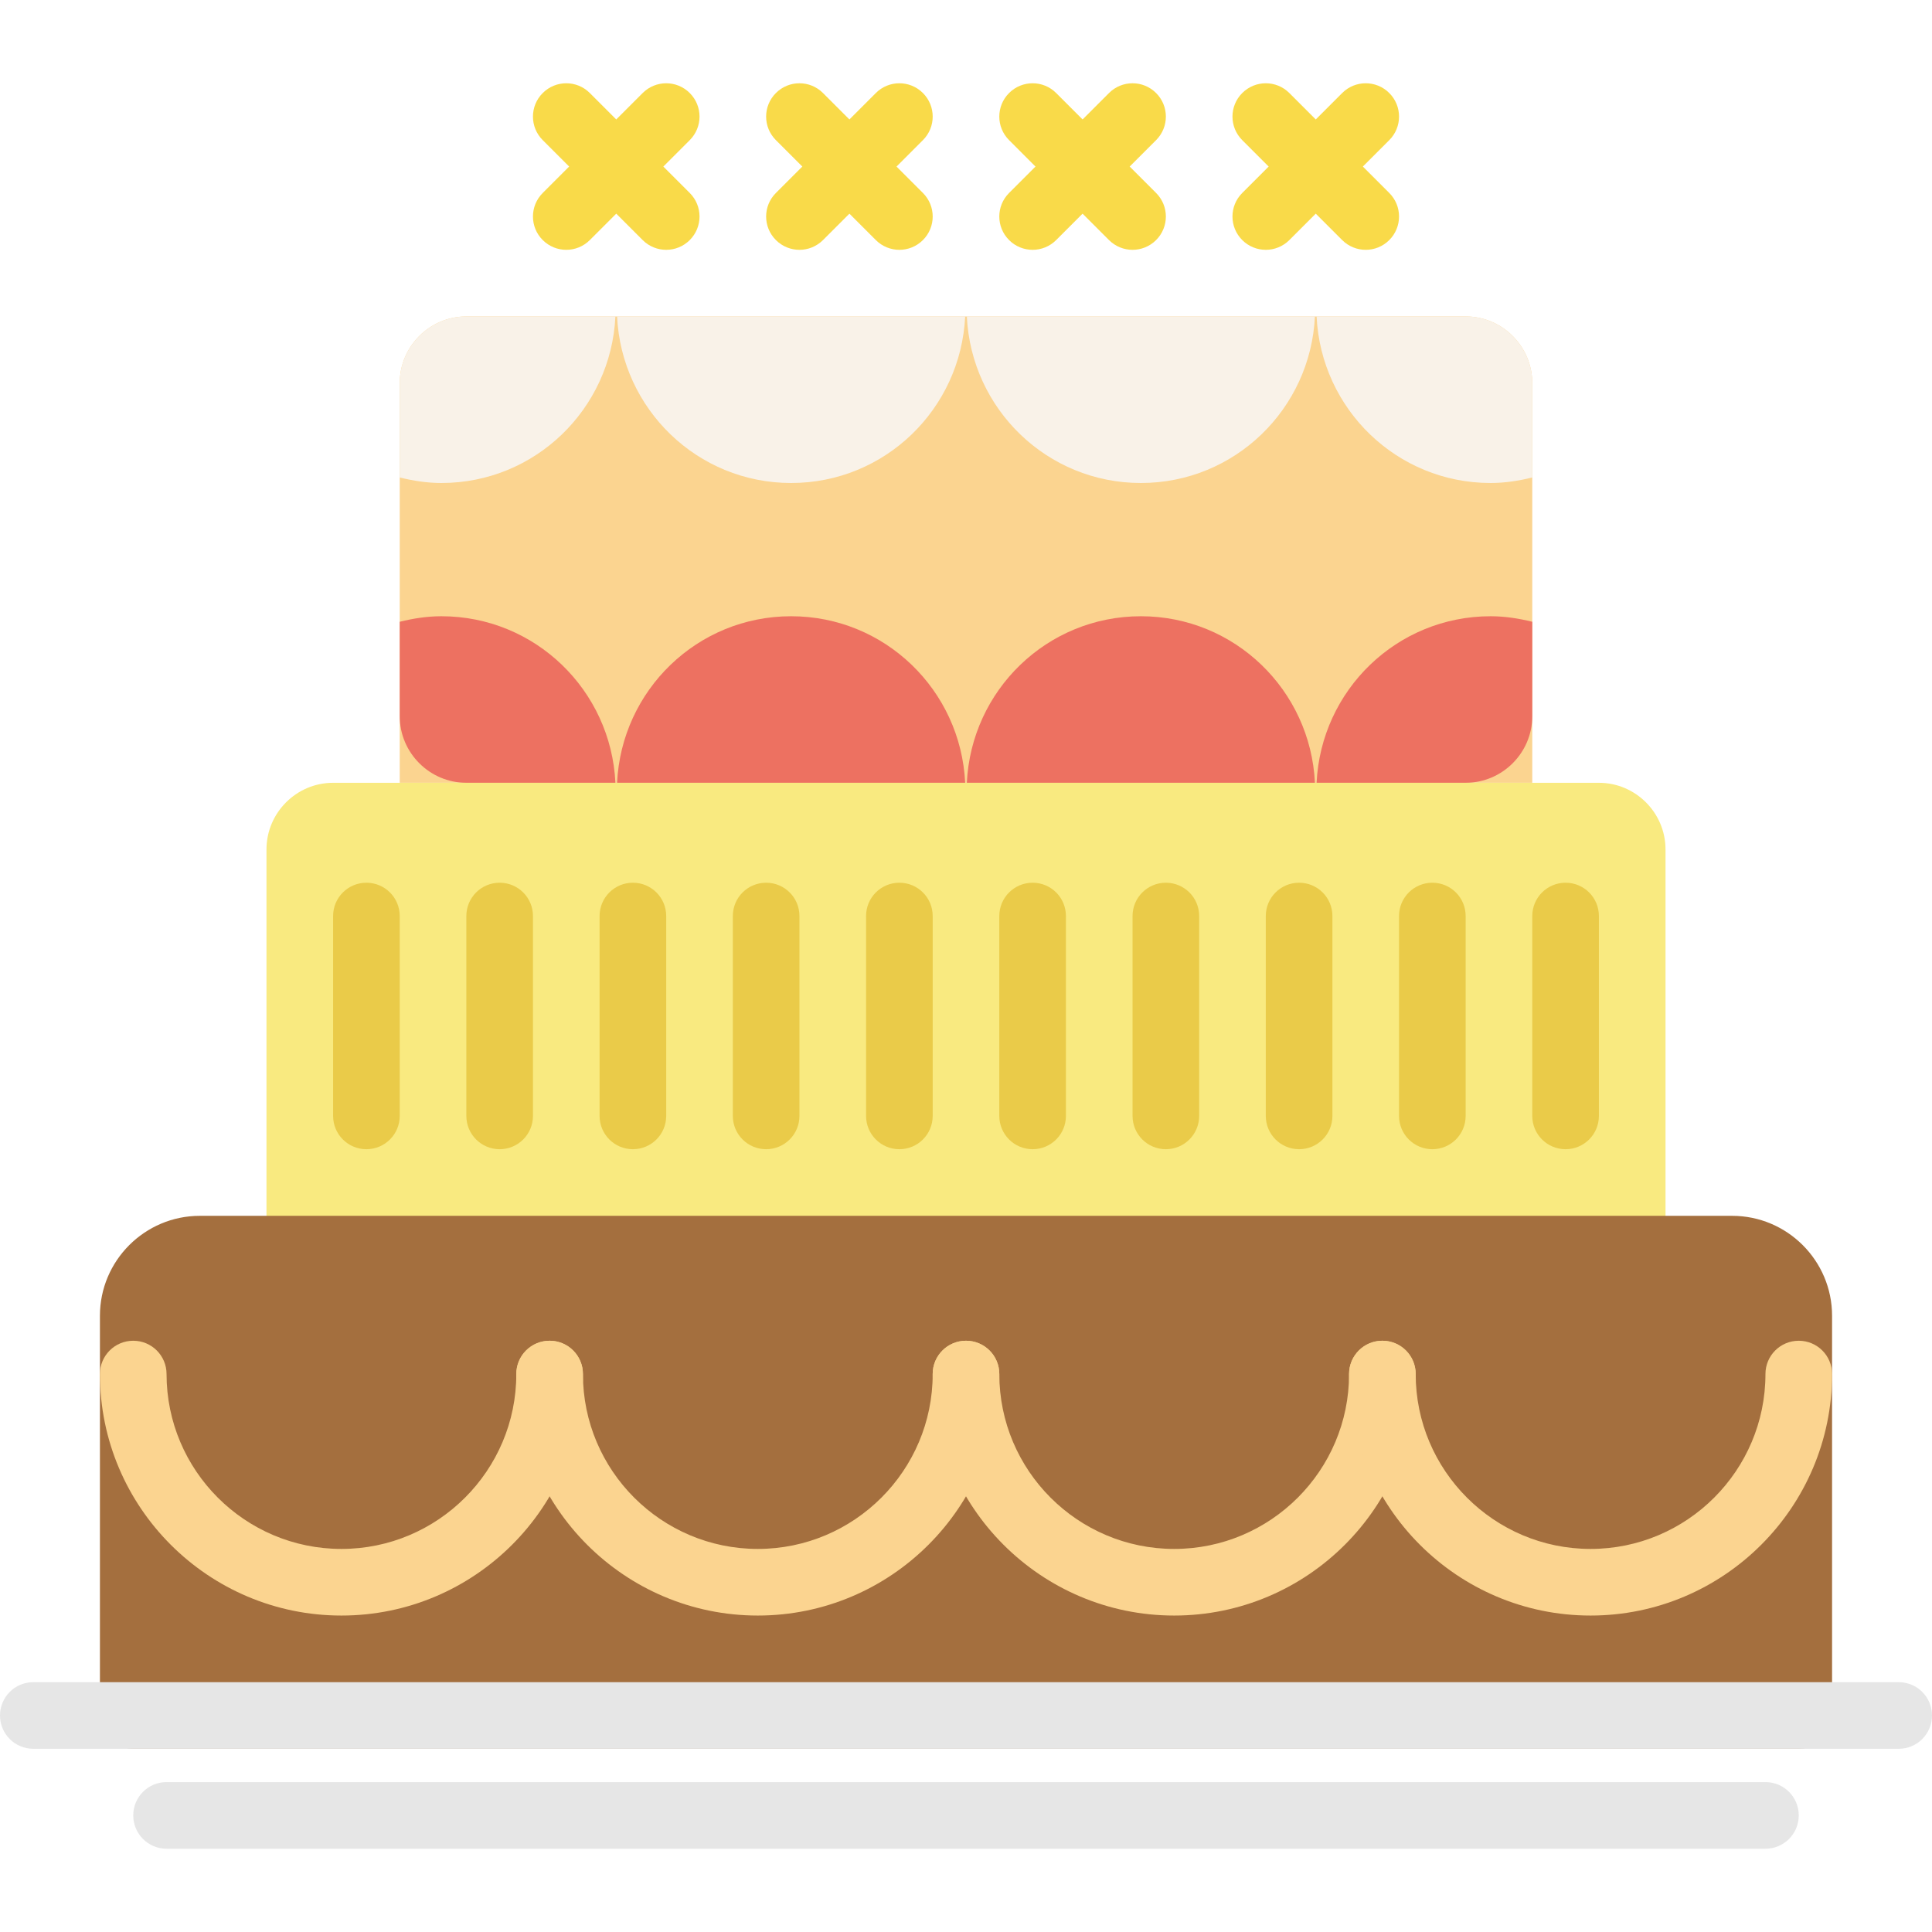
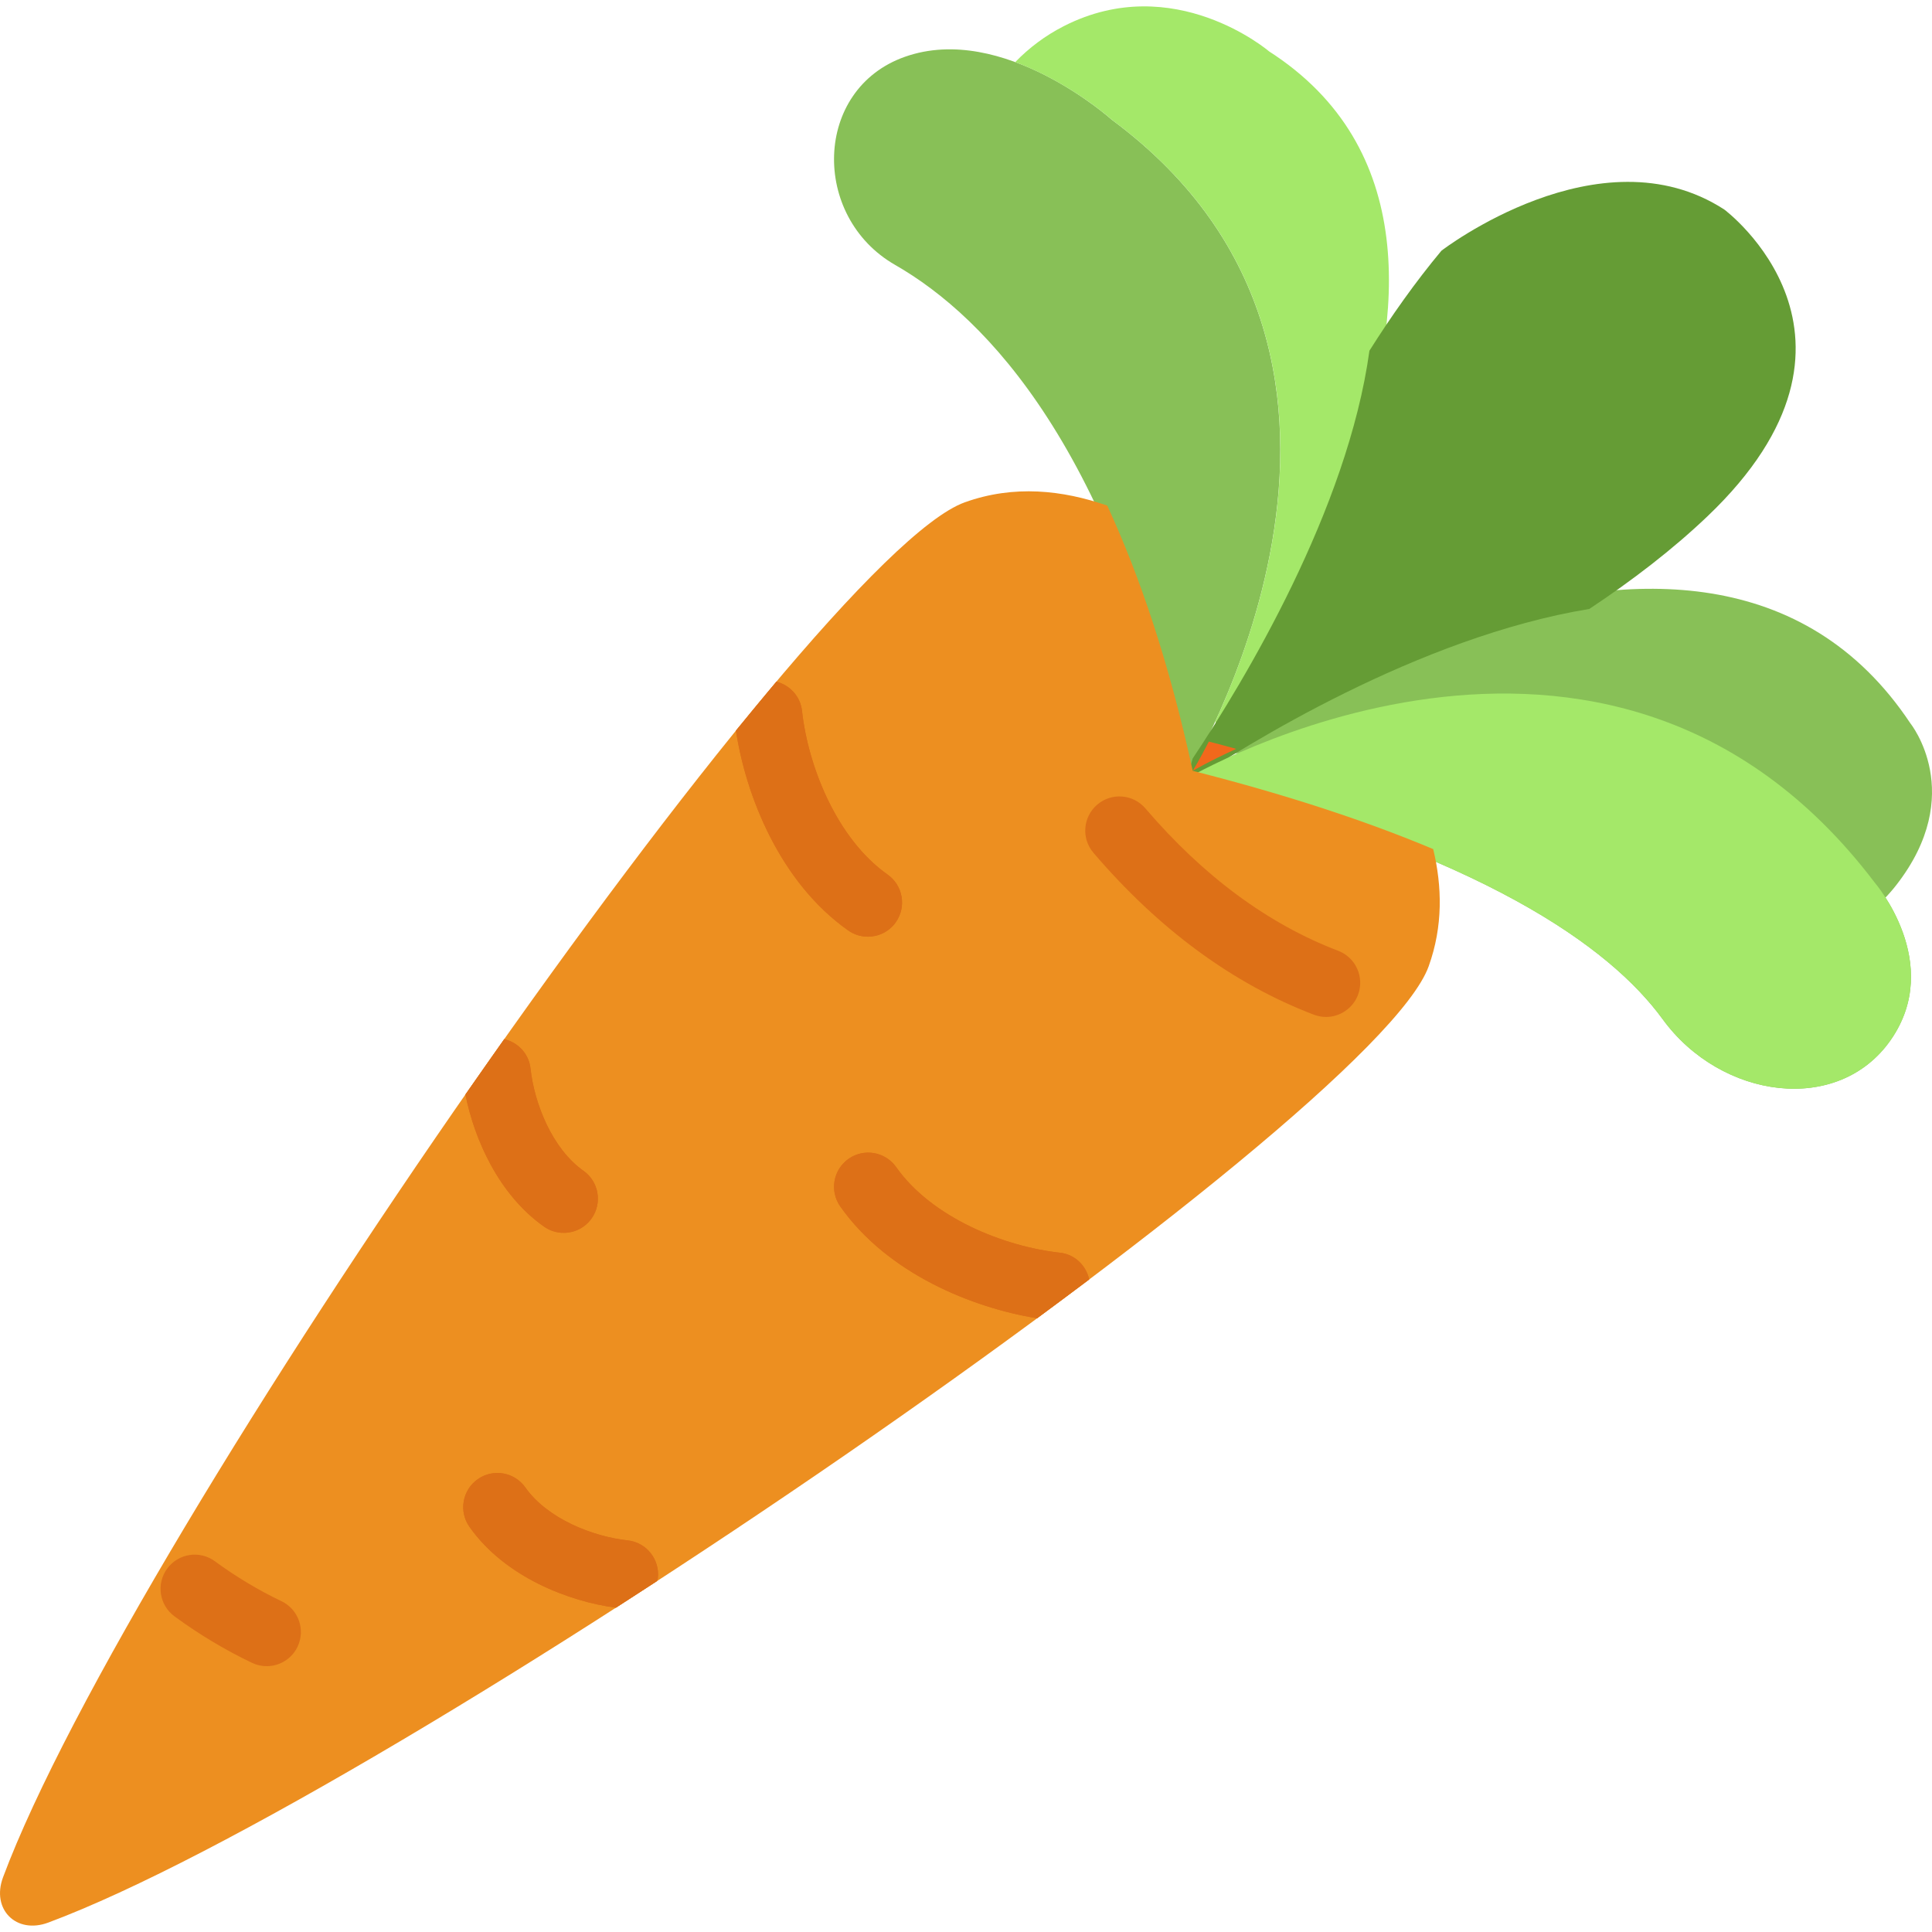
- <svg xmlns="http://www.w3.org/2000/svg" version="1.1" id="Capa_1" x="0px" y="0px" viewBox="0 0 58 58" style="enable-background:new 0 0 58 58;" xml:space="preserve">
+ <svg xmlns="http://www.w3.org/2000/svg" version="1.1" id="Capa_1" x="0px" y="0px" viewBox="0 0 56.538 56.538" style="enable-background:new 0 0 56.538 56.538;" xml:space="preserve">
  <g>
-     <path style="fill:#FBD490;" d="M46,23.5H12v-12c0-1.1,0.9-2,2-2h30c1.1,0,2,0.9,2,2V23.5z" />
+     <path style="fill:#88C057;" d="M34.685,22.808c0,0,12.342-7.316,20.178,3.022c0,0,2.032,2.35,0.47,4.6   c-1.537,2.212-4.968,1.742-6.676-0.603C47.116,27.712,43.403,25.027,34.685,22.808z" />
+     <path style="fill:#88C057;" d="M34.685,22.808c0,0,7.506-12.152-2.145-19.301c0,0-3.185-2.863-6.062-1.844   c-2.676,0.947-2.746,4.678-0.284,6.089C28.892,9.299,32.588,13.163,34.685,22.808z" />
+     <path style="fill:#88C057;" d="M54.604,26.466c0,0,0.067,0.086,0.155,0.205c0.257-0.23,0.506-0.478,0.732-0.768   c2.084-2.67,0.414-4.736,0.414-4.736c-6.186-9.306-20.584,0.807-20.584,0.807c0.693,0.048,1.341,0.11,1.968,0.176   C41.406,20.648,49.11,19.218,54.604,26.466z" />
+     <path style="fill:#A4E869;" d="M32.541,3.507c7.445,5.514,4.681,14.002,3.028,17.596c0.003,0.081,0.009,0.154,0.012,0.235   c0,0,10.275-14.236,1.555-19.836c0,0-2.779-2.377-5.999-0.74c-0.553,0.281-1.03,0.645-1.428,1.056   C31.32,2.412,32.541,3.507,32.541,3.507z" />
+     <path style="fill:#659C35;" d="M50.459,6.131c-3.647-2.363-8.276,1.205-8.276,1.205c-0.768,0.92-1.465,1.91-2.108,2.927   c-0.638,4.649-3.667,9.674-5.173,11.934c-0.089,0.314-0.164,0.589-0.216,0.787c1.745-1.172,6.828-4.343,11.824-5.164   c1.24-0.822,2.422-1.725,3.451-2.705C55.476,9.864,50.459,6.131,50.459,6.131z" />
+     <path style="fill:#A4E869;" d="M34.685,22.808c0,0,12.342-7.316,20.178,3.022c0,0,2.032,2.35,0.47,4.6   c-1.537,2.212-4.968,1.742-6.676-0.603C47.116,27.712,43.403,25.027,34.685,22.808z" />
    <g>
-       <path style="fill:#F9F2E8;" d="M44,9.5h-4.475c0.133,2.781,2.411,5,5.225,5c0.433,0,0.847-0.067,1.25-0.166V11.5    C46,10.4,45.1,9.5,44,9.5z" />
-       <path style="fill:#F9F2E8;" d="M13.25,14.5c2.814,0,5.092-2.219,5.225-5H14c-1.1,0-2,0.9-2,2v2.834    C12.403,14.433,12.817,14.5,13.25,14.5z" />
-       <path style="fill:#F9F2E8;" d="M28.975,9.5h-10.45c0.133,2.781,2.411,5,5.225,5S28.842,12.281,28.975,9.5z" />
-       <path style="fill:#F9F2E8;" d="M39.475,9.5h-10.45c0.133,2.781,2.411,5,5.225,5S39.342,12.281,39.475,9.5z" />
+       <path style="fill:#F2681C;" d="M35.376,21.701c-0.281,0.547-0.472,0.857-0.472,0.857s0.468-0.276,1.272-0.643    C35.915,21.843,35.652,21.772,35.376,21.701z" />
+       <path style="fill:#ED8F20;" d="M41.809,28.277c0.421-1.172,0.395-2.334,0.132-3.429c-1.879-0.789-4.186-1.565-7.037-2.29    c-0.691-3.177-1.556-5.716-2.501-7.762c-1.303-0.453-2.728-0.614-4.17-0.096C23.708,16.326,3.81,44.955,0.089,54.937    c-0.35,0.939,0.387,1.675,1.325,1.325C11.396,52.541,40.183,32.801,41.809,28.277z" />
    </g>
    <g>
-       <path style="fill:#ED7161;" d="M14,23.5h4.475c-0.133-2.781-2.411-5-5.225-5c-0.433,0-0.847,0.067-1.25,0.166V21.5    C12,22.6,12.9,23.5,14,23.5z" />
-       <path style="fill:#ED7161;" d="M44.75,18.5c-2.814,0-5.092,2.219-5.225,5H44c1.1,0,2-0.9,2-2v-2.834    C45.597,18.567,45.183,18.5,44.75,18.5z" />
-       <path style="fill:#ED7161;" d="M29.025,23.5h10.45c-0.133-2.781-2.411-5-5.225-5S29.158,20.719,29.025,23.5z" />
-       <path style="fill:#ED7161;" d="M18.525,23.5h10.45c-0.133-2.781-2.411-5-5.225-5S18.658,20.719,18.525,23.5z" />
+       <path style="fill:#DD7017;" d="M8.236,46.857c-0.674-0.322-1.329-0.715-1.947-1.168c-0.446-0.328-1.071-0.23-1.397,0.215    s-0.23,1.071,0.215,1.397c0.718,0.527,1.481,0.985,2.267,1.36c0.139,0.066,0.286,0.098,0.431,0.098    c0.373,0,0.731-0.21,0.903-0.569C8.945,47.692,8.734,47.094,8.236,46.857z" />
+       <path style="fill:#DD7017;" d="M39.161,27.824c-2.046-0.78-3.945-2.182-5.642-4.167c-0.359-0.42-0.99-0.469-1.41-0.11    c-0.42,0.359-0.469,0.99-0.11,1.41c1.917,2.242,4.087,3.836,6.45,4.737c0.117,0.044,0.237,0.066,0.356,0.066    c0.403,0,0.782-0.246,0.935-0.645C39.936,28.599,39.677,28.021,39.161,27.824z" />
+       <g>
+         <path style="fill:#DD7017;" d="M22.722,19.948c0.389,0.101,0.701,0.428,0.748,0.854c0.179,1.632,1.022,3.747,2.505,4.792     c0.451,0.318,0.559,0.942,0.24,1.394c-0.194,0.276-0.504,0.423-0.818,0.423c-0.199,0-0.4-0.059-0.576-0.183     c-2.001-1.411-2.996-3.947-3.284-5.847" />
+         <path style="fill:#DD7017;" d="M24.821,27.228c0.175,0.124,0.376,0.183,0.576,0.183c0.314,0,0.624-0.147,0.818-0.423     c0.318-0.452,0.211-1.075-0.24-1.394c-1.482-1.046-2.326-3.161-2.505-4.792c-0.047-0.425-0.359-0.753-0.748-0.854     c-0.385,0.457-0.779,0.931-1.185,1.432C21.825,23.281,22.82,25.817,24.821,27.228z" />
+       </g>
+       <g>
+         <path style="fill:#DD7017;" d="M30.348,38.578c-1.89-0.306-4.369-1.302-5.758-3.271c-0.318-0.451-0.21-1.075,0.241-1.394     c0.45-0.318,1.075-0.21,1.394,0.241c1.045,1.481,3.16,2.326,4.792,2.505c0.438,0.048,0.766,0.375,0.856,0.782" />
+         <path style="fill:#DD7017;" d="M31.018,36.659c-1.633-0.179-3.748-1.023-4.792-2.505c-0.318-0.451-0.944-0.56-1.394-0.241     c-0.452,0.318-0.56,0.942-0.241,1.394c1.389,1.969,3.868,2.965,5.758,3.271c0.519-0.383,1.028-0.761,1.525-1.136     C31.784,37.034,31.455,36.707,31.018,36.659z" />
+       </g>
+       <g>
+         <path style="fill:#DD7017;" d="M14.756,30.41c0.399,0.094,0.72,0.424,0.768,0.856c0.112,1.025,0.635,2.349,1.549,2.995     c0.451,0.318,0.559,0.942,0.24,1.394c-0.195,0.276-0.504,0.423-0.818,0.423c-0.199,0-0.4-0.059-0.576-0.183     c-1.328-0.937-2.04-2.56-2.299-3.865" />
+         <path style="fill:#DD7017;" d="M15.92,35.895c0.175,0.124,0.376,0.183,0.576,0.183c0.314,0,0.623-0.147,0.818-0.423     c0.318-0.451,0.211-1.075-0.24-1.394c-0.915-0.646-1.437-1.969-1.549-2.995c-0.047-0.433-0.368-0.763-0.768-0.856     c-0.379,0.535-0.757,1.075-1.136,1.62C13.88,33.335,14.592,34.958,15.92,35.895z" />
+       </g>
+       <g>
+         <path style="fill:#DD7017;" d="M18.024,47.047c-1.357-0.177-3.244-0.888-4.285-2.365c-0.318-0.452-0.211-1.075,0.24-1.394     c0.452-0.32,1.076-0.21,1.394,0.24c0.646,0.915,1.969,1.437,2.994,1.549c0.549,0.06,0.945,0.554,0.885,1.103     c-0.003,0.031-0.02,0.057-0.026,0.087" />
+         <path style="fill:#DD7017;" d="M18.367,45.078c-1.025-0.112-2.349-0.635-2.994-1.549c-0.318-0.451-0.941-0.56-1.394-0.24     c-0.451,0.318-0.559,0.942-0.24,1.394c1.042,1.477,2.928,2.188,4.285,2.365c0.4-0.257,0.801-0.518,1.202-0.779     c0.006-0.03,0.023-0.056,0.026-0.087C19.313,45.633,18.916,45.138,18.367,45.078z" />
+       </g>
    </g>
-     <path style="fill:#F9DA49;" d="M17,7.5c-0.256,0-0.512-0.098-0.707-0.293c-0.391-0.391-0.391-1.023,0-1.414l3-3   c0.391-0.391,1.023-0.391,1.414,0s0.391,1.023,0,1.414l-3,3C17.512,7.402,17.256,7.5,17,7.5z" />
-     <path style="fill:#F9DA49;" d="M24,7.5c-0.256,0-0.512-0.098-0.707-0.293c-0.391-0.391-0.391-1.023,0-1.414l3-3   c0.391-0.391,1.023-0.391,1.414,0s0.391,1.023,0,1.414l-3,3C24.512,7.402,24.256,7.5,24,7.5z" />
-     <path style="fill:#F9DA49;" d="M31,7.5c-0.256,0-0.512-0.098-0.707-0.293c-0.391-0.391-0.391-1.023,0-1.414l3-3   c0.391-0.391,1.023-0.391,1.414,0s0.391,1.023,0,1.414l-3,3C31.512,7.402,31.256,7.5,31,7.5z" />
-     <path style="fill:#F9DA49;" d="M38,7.5c-0.256,0-0.512-0.098-0.707-0.293c-0.391-0.391-0.391-1.023,0-1.414l3-3   c0.391-0.391,1.023-0.391,1.414,0s0.391,1.023,0,1.414l-3,3C38.512,7.402,38.256,7.5,38,7.5z" />
-     <path style="fill:#F9DA49;" d="M41,7.5c-0.256,0-0.512-0.098-0.707-0.293l-3-3c-0.391-0.391-0.391-1.023,0-1.414   s1.023-0.391,1.414,0l3,3c0.391,0.391,0.391,1.023,0,1.414C41.512,7.402,41.256,7.5,41,7.5z" />
-     <path style="fill:#F9DA49;" d="M34,7.5c-0.256,0-0.512-0.098-0.707-0.293l-3-3c-0.391-0.391-0.391-1.023,0-1.414   s1.023-0.391,1.414,0l3,3c0.391,0.391,0.391,1.023,0,1.414C34.512,7.402,34.256,7.5,34,7.5z" />
-     <path style="fill:#F9DA49;" d="M27,7.5c-0.256,0-0.512-0.098-0.707-0.293l-3-3c-0.391-0.391-0.391-1.023,0-1.414   s1.023-0.391,1.414,0l3,3c0.391,0.391,0.391,1.023,0,1.414C27.512,7.402,27.256,7.5,27,7.5z" />
-     <path style="fill:#F9DA49;" d="M20,7.5c-0.256,0-0.512-0.098-0.707-0.293l-3-3c-0.391-0.391-0.391-1.023,0-1.414   s1.023-0.391,1.414,0l3,3c0.391,0.391,0.391,1.023,0,1.414C20.512,7.402,20.256,7.5,20,7.5z" />
-     <path style="fill:#F9EA80;" d="M50,37.5H8v-12c0-1.1,0.9-2,2-2h38c1.1,0,2,0.9,2,2V37.5z" />
-     <path style="fill:#EACB49;" d="M11,34.5c-0.553,0-1-0.447-1-1v-6c0-0.553,0.447-1,1-1s1,0.447,1,1v6C12,34.053,11.553,34.5,11,34.5   z" />
-     <path style="fill:#EACB49;" d="M15,34.5c-0.553,0-1-0.447-1-1v-6c0-0.553,0.447-1,1-1s1,0.447,1,1v6C16,34.053,15.553,34.5,15,34.5   z" />
-     <path style="fill:#EACB49;" d="M19,34.5c-0.553,0-1-0.447-1-1v-6c0-0.553,0.447-1,1-1s1,0.447,1,1v6C20,34.053,19.553,34.5,19,34.5   z" />
-     <path style="fill:#EACB49;" d="M23,34.5c-0.553,0-1-0.447-1-1v-6c0-0.553,0.447-1,1-1s1,0.447,1,1v6C24,34.053,23.553,34.5,23,34.5   z" />
-     <path style="fill:#EACB49;" d="M27,34.5c-0.553,0-1-0.447-1-1v-6c0-0.553,0.447-1,1-1s1,0.447,1,1v6C28,34.053,27.553,34.5,27,34.5   z" />
-     <path style="fill:#EACB49;" d="M31,34.5c-0.553,0-1-0.447-1-1v-6c0-0.553,0.447-1,1-1s1,0.447,1,1v6C32,34.053,31.553,34.5,31,34.5   z" />
-     <path style="fill:#EACB49;" d="M35,34.5c-0.553,0-1-0.447-1-1v-6c0-0.553,0.447-1,1-1s1,0.447,1,1v6C36,34.053,35.553,34.5,35,34.5   z" />
-     <path style="fill:#EACB49;" d="M39,34.5c-0.553,0-1-0.447-1-1v-6c0-0.553,0.447-1,1-1s1,0.447,1,1v6C40,34.053,39.553,34.5,39,34.5   z" />
-     <path style="fill:#EACB49;" d="M43,34.5c-0.553,0-1-0.447-1-1v-6c0-0.553,0.447-1,1-1s1,0.447,1,1v6C44,34.053,43.553,34.5,43,34.5   z" />
-     <path style="fill:#EACB49;" d="M47,34.5c-0.553,0-1-0.447-1-1v-6c0-0.553,0.447-1,1-1s1,0.447,1,1v6C48,34.053,47.553,34.5,47,34.5   z" />
-     <g>
-       <path style="fill:#A46F3E;" d="M54,51.5H4v-12c0-1.1,0.9-2,2-2h46c1.1,0,2,0.9,2,2V51.5z" />
-       <path style="fill:#A46F3E;" d="M54,52.5H4c-0.553,0-1-0.447-1-1v-12c0-1.654,1.346-3,3-3h46c1.654,0,3,1.346,3,3v12    C55,52.053,54.553,52.5,54,52.5z M5,50.5h48v-11c0-0.552-0.448-1-1-1H6c-0.552,0-1,0.448-1,1V50.5z" />
-     </g>
-     <path style="fill:#FBD490;" d="M10.25,48.5C6.252,48.5,3,45.248,3,41.25c0-0.553,0.447-1,1-1s1,0.447,1,1   c0,2.895,2.355,5.25,5.25,5.25s5.25-2.355,5.25-5.25c0-0.553,0.447-1,1-1s1,0.447,1,1C17.5,45.248,14.248,48.5,10.25,48.5z" />
-     <path style="fill:#FBD490;" d="M22.75,48.5c-3.998,0-7.25-3.252-7.25-7.25c0-0.553,0.447-1,1-1s1,0.447,1,1   c0,2.895,2.355,5.25,5.25,5.25S28,44.145,28,41.25c0-0.553,0.447-1,1-1s1,0.447,1,1C30,45.248,26.748,48.5,22.75,48.5z" />
-     <path style="fill:#FBD490;" d="M35.25,48.5c-3.998,0-7.25-3.252-7.25-7.25c0-0.553,0.447-1,1-1s1,0.447,1,1   c0,2.895,2.355,5.25,5.25,5.25s5.25-2.355,5.25-5.25c0-0.553,0.447-1,1-1s1,0.447,1,1C42.5,45.248,39.248,48.5,35.25,48.5z" />
-     <path style="fill:#FBD490;" d="M47.75,48.5c-3.998,0-7.25-3.252-7.25-7.25c0-0.553,0.447-1,1-1s1,0.447,1,1   c0,2.895,2.355,5.25,5.25,5.25S53,44.145,53,41.25c0-0.553,0.447-1,1-1s1,0.447,1,1C55,45.248,51.748,48.5,47.75,48.5z" />
-     <path style="fill:#E6E6E6;" d="M57,52.5H1c-0.553,0-1-0.447-1-1s0.447-1,1-1h56c0.553,0,1,0.447,1,1S57.553,52.5,57,52.5z" />
-     <path style="fill:#E6E6E6;" d="M53,55.5H5c-0.553,0-1-0.447-1-1s0.447-1,1-1h48c0.553,0,1,0.447,1,1S53.553,55.5,53,55.5z" />
  </g>
  <g>
</g>
  <g>
</g>
  <g>
</g>
  <g>
</g>
  <g>
</g>
  <g>
</g>
  <g>
</g>
  <g>
</g>
  <g>
</g>
  <g>
</g>
  <g>
</g>
  <g>
</g>
  <g>
</g>
  <g>
</g>
  <g>
</g>
</svg>
